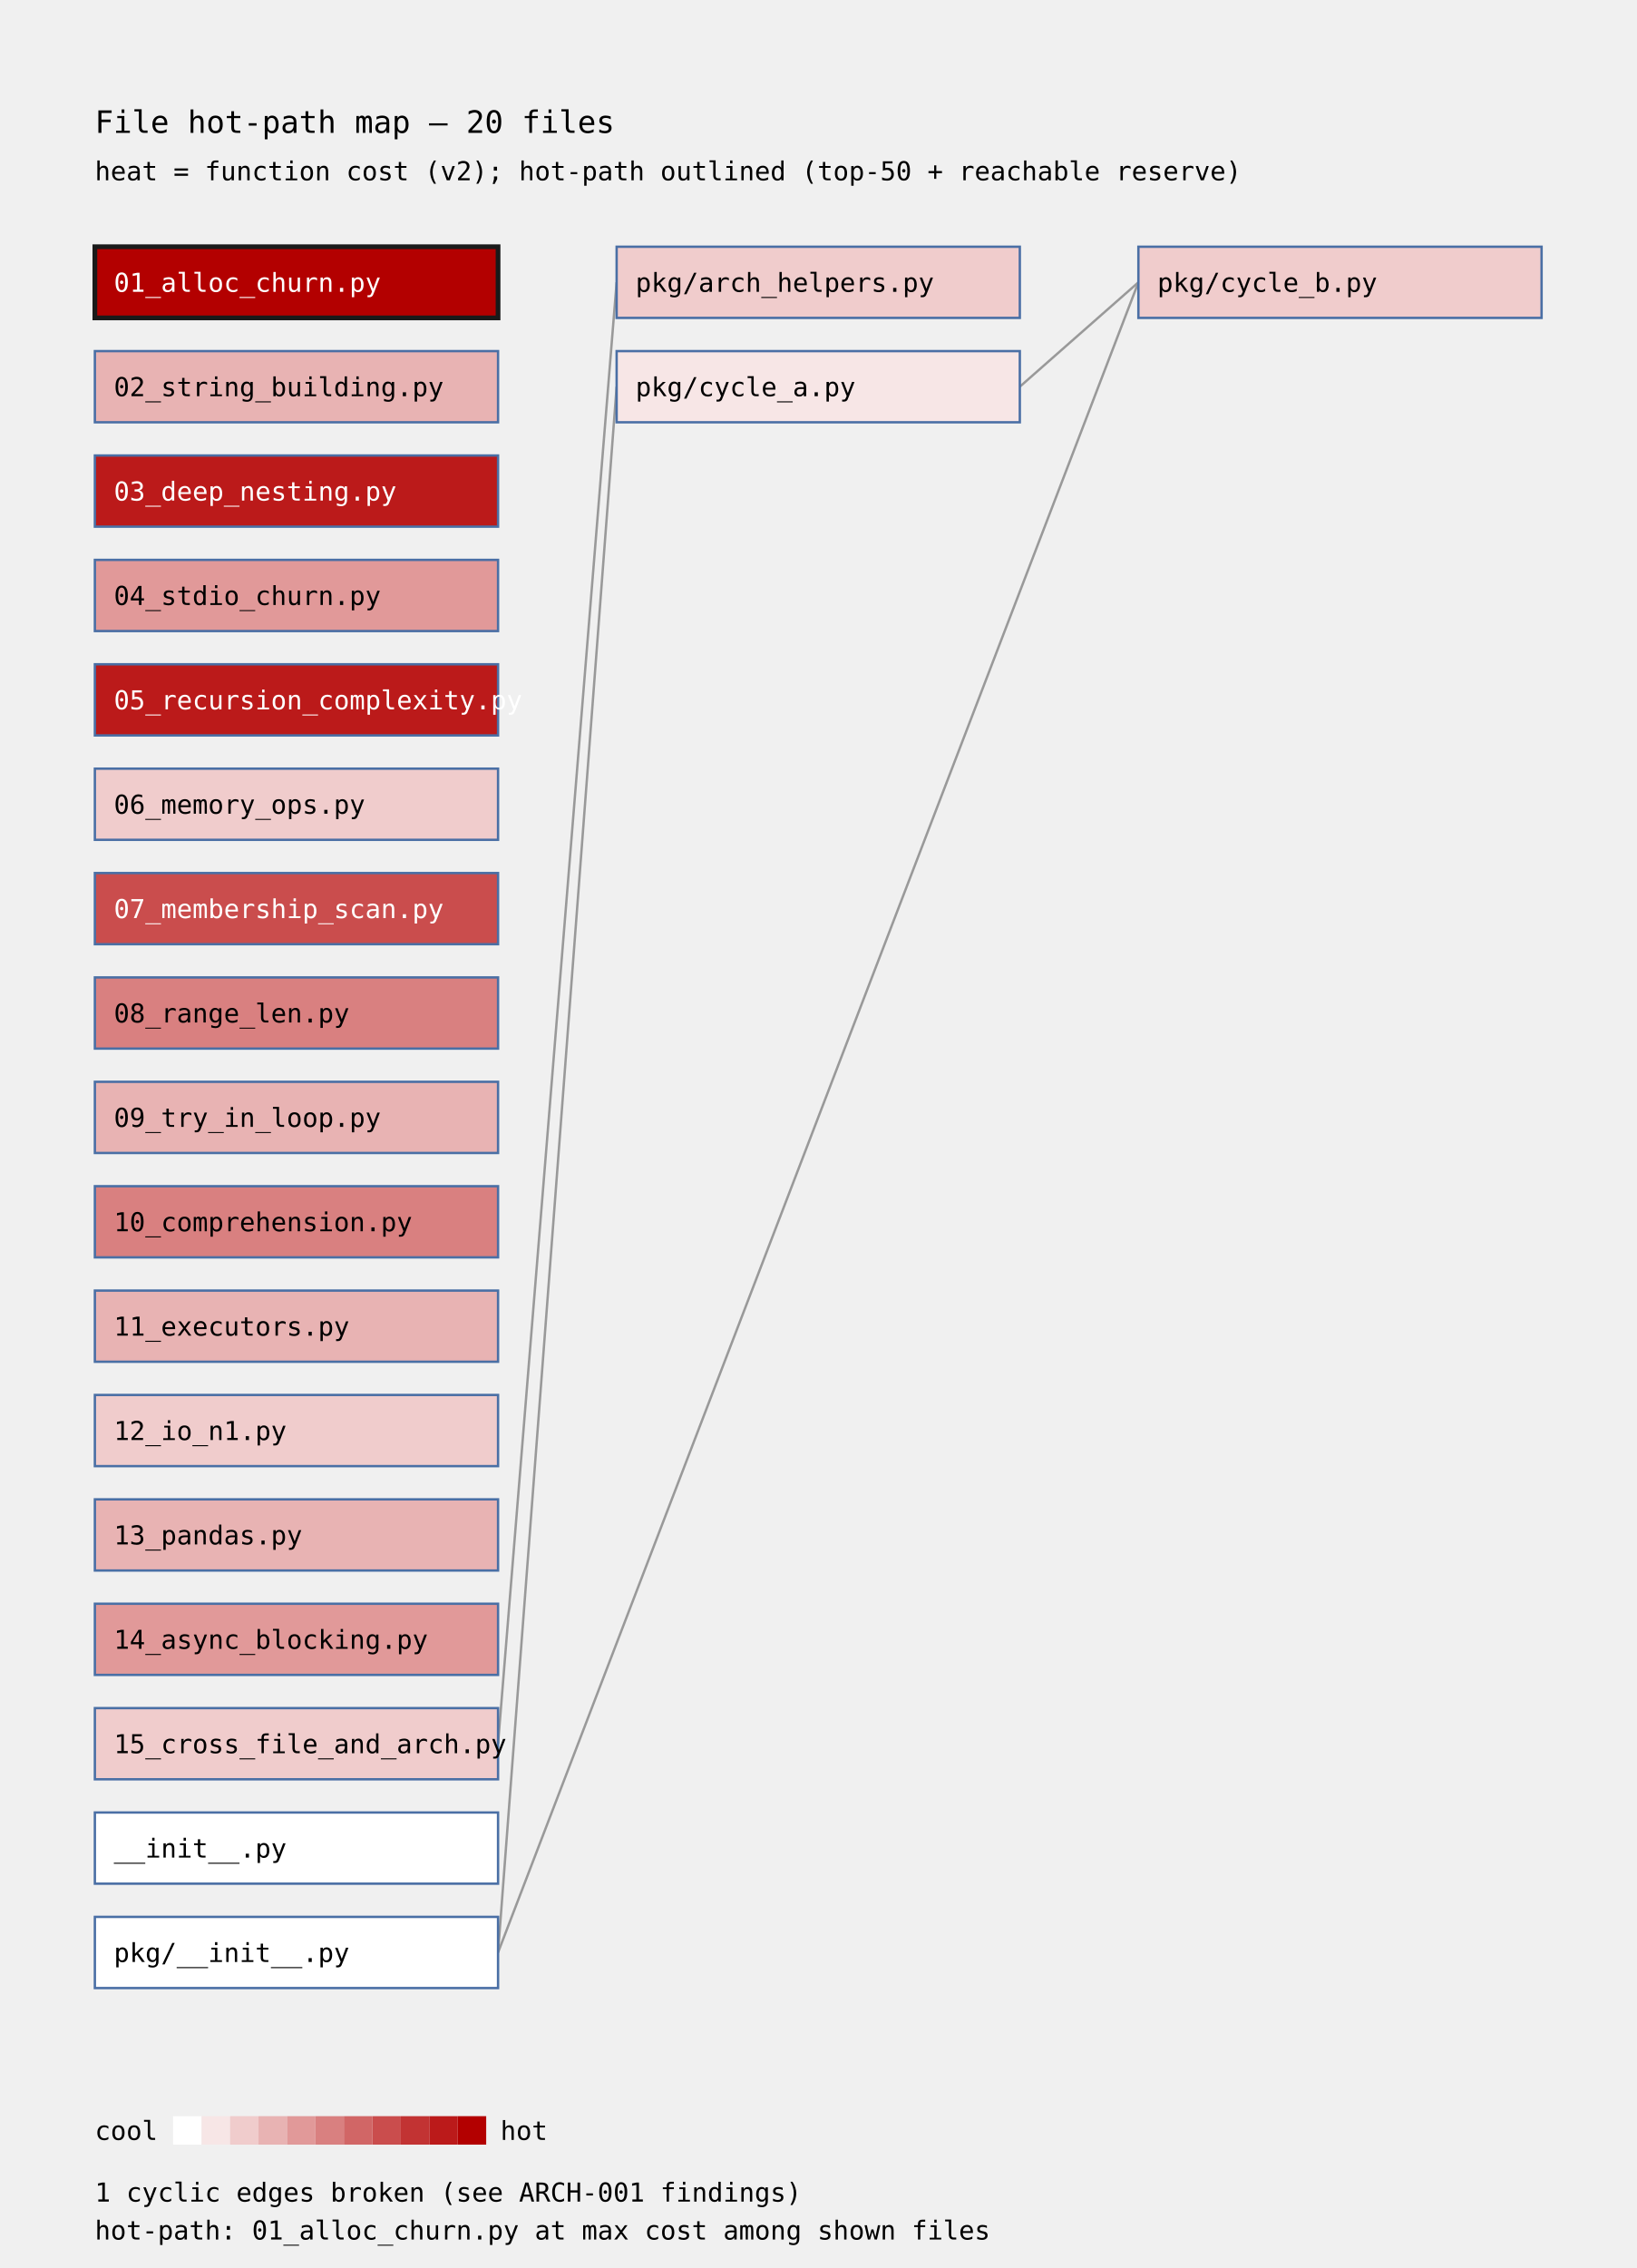
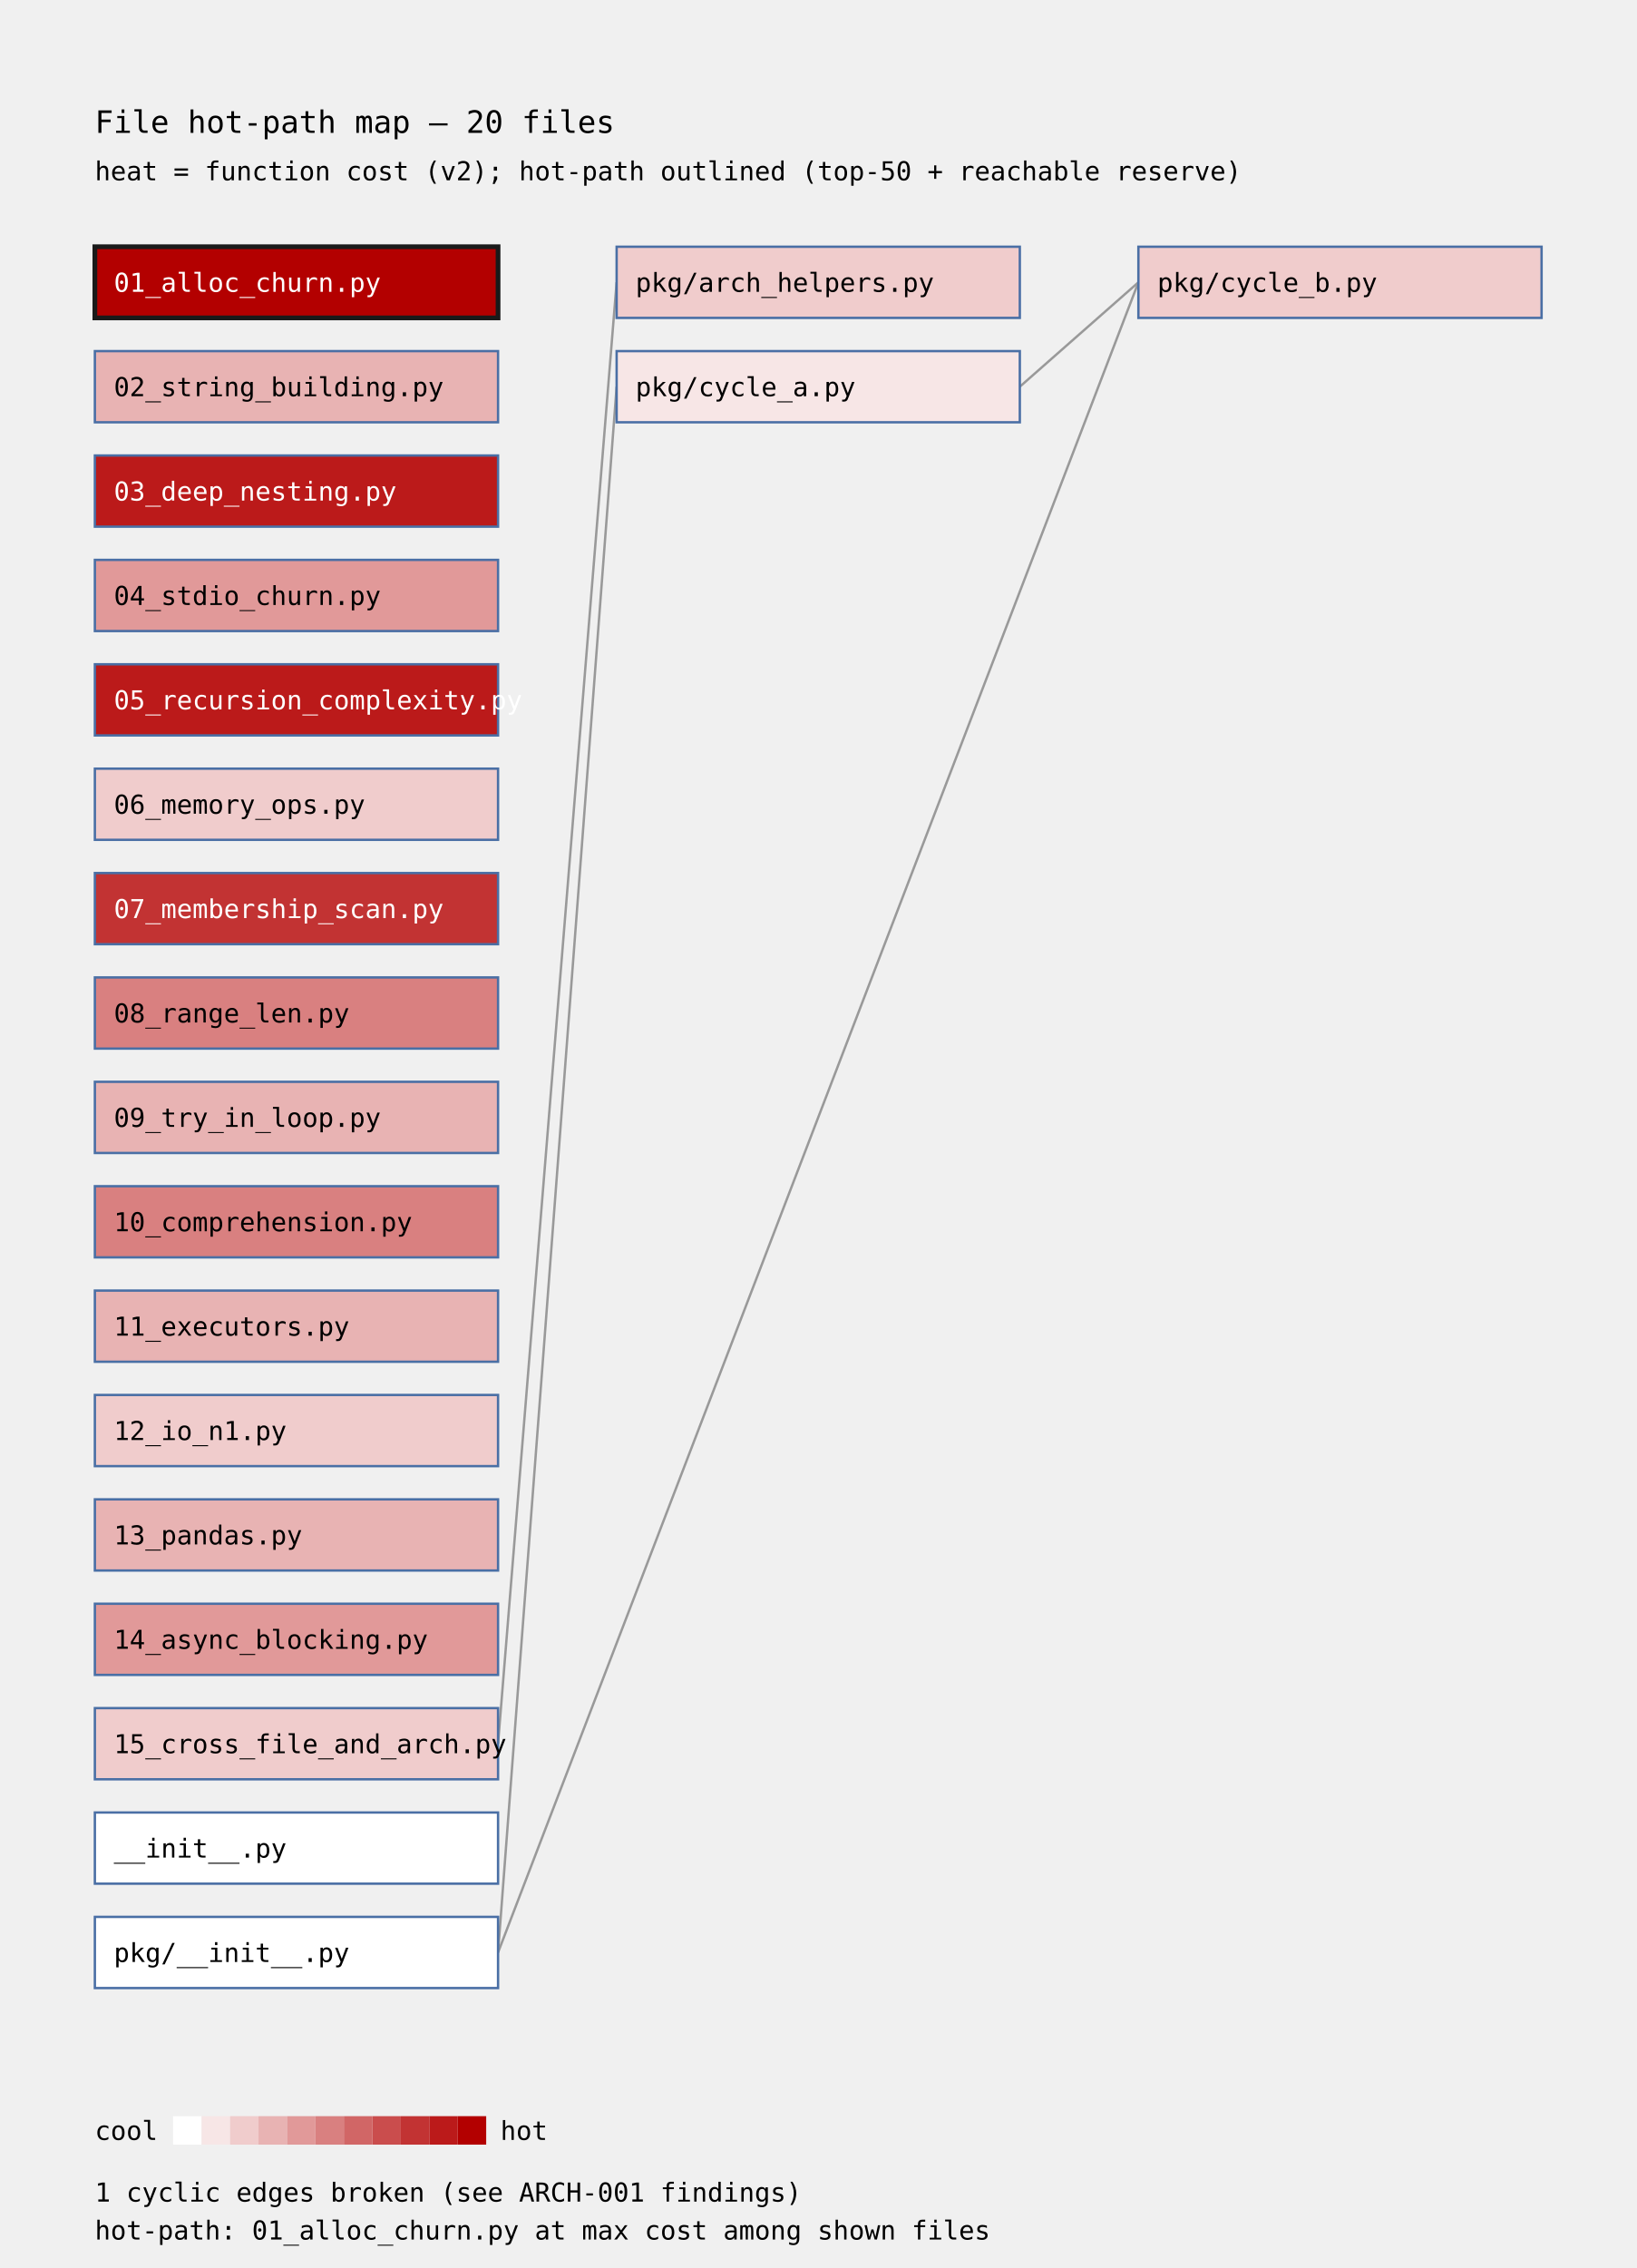
<svg xmlns="http://www.w3.org/2000/svg" width="690" height="956" viewBox="0 0 690 956">
  <text x="40" y="56" font-family="monospace" font-size="13">File hot-path map — 20 files</text>
  <text x="40" y="76" font-family="monospace" font-size="11">heat = function cost (v2); hot-path outlined (top-50 + reachable reserve)</text>
  <g stroke="#999999" stroke-width="1">
    <line x1="210" y1="735" x2="260" y2="119" />
    <line x1="210" y1="823" x2="260" y2="163" />
    <line x1="210" y1="823" x2="480" y2="119" />
    <line x1="430" y1="163" x2="480" y2="119" />
  </g>
  <g font-family="monospace" font-size="11">
    <rect x="40" y="104" width="170" height="30" fill="#b30000" stroke="#1a1a1a" stroke-width="2" />
    <text x="48" y="123" fill="#ffffff">01_alloc_churn.py</text>
    <rect x="40" y="148" width="170" height="30" fill="#e8b3b3" stroke="#4a6fa5" stroke-width="1" />
    <text x="48" y="167">02_string_building.py</text>
    <rect x="40" y="192" width="170" height="30" fill="#bb1a1a" stroke="#4a6fa5" stroke-width="1" />
    <text x="48" y="211" fill="#ffffff">03_deep_nesting.py</text>
    <rect x="40" y="236" width="170" height="30" fill="#e19999" stroke="#4a6fa5" stroke-width="1" />
    <text x="48" y="255">04_stdio_churn.py</text>
    <rect x="40" y="280" width="170" height="30" fill="#bb1a1a" stroke="#4a6fa5" stroke-width="1" />
    <text x="48" y="299" fill="#ffffff">05_recursion_complexity.py</text>
    <rect x="40" y="324" width="170" height="30" fill="#f0cccc" stroke="#4a6fa5" stroke-width="1" />
    <text x="48" y="343">06_memory_ops.py</text>
-     <rect x="40" y="368" width="170" height="30" fill="#ca4d4d" stroke="#4a6fa5" stroke-width="1" />
+     <rect x="40" y="368" width="170" height="30" fill="#c23333" stroke="#4a6fa5" stroke-width="1" />
    <text x="48" y="387" fill="#ffffff">07_membership_scan.py</text>
    <rect x="40" y="412" width="170" height="30" fill="#d98080" stroke="#4a6fa5" stroke-width="1" />
    <text x="48" y="431">08_range_len.py</text>
    <rect x="40" y="456" width="170" height="30" fill="#e8b3b3" stroke="#4a6fa5" stroke-width="1" />
    <text x="48" y="475">09_try_in_loop.py</text>
    <rect x="40" y="500" width="170" height="30" fill="#d98080" stroke="#4a6fa5" stroke-width="1" />
    <text x="48" y="519">10_comprehension.py</text>
    <rect x="40" y="544" width="170" height="30" fill="#e8b3b3" stroke="#4a6fa5" stroke-width="1" />
    <text x="48" y="563">11_executors.py</text>
    <rect x="40" y="588" width="170" height="30" fill="#f0cccc" stroke="#4a6fa5" stroke-width="1" />
    <text x="48" y="607">12_io_n1.py</text>
    <rect x="40" y="632" width="170" height="30" fill="#e8b3b3" stroke="#4a6fa5" stroke-width="1" />
    <text x="48" y="651">13_pandas.py</text>
    <rect x="40" y="676" width="170" height="30" fill="#e19999" stroke="#4a6fa5" stroke-width="1" />
    <text x="48" y="695">14_async_blocking.py</text>
    <rect x="40" y="720" width="170" height="30" fill="#f0cccc" stroke="#4a6fa5" stroke-width="1" />
    <text x="48" y="739">15_cross_file_and_arch.py</text>
    <rect x="40" y="764" width="170" height="30" fill="#ffffff" stroke="#4a6fa5" stroke-width="1" />
    <text x="48" y="783">__init__.py</text>
    <rect x="40" y="808" width="170" height="30" fill="#ffffff" stroke="#4a6fa5" stroke-width="1" />
    <text x="48" y="827">pkg/__init__.py</text>
    <rect x="260" y="104" width="170" height="30" fill="#f0cccc" stroke="#4a6fa5" stroke-width="1" />
    <text x="268" y="123">pkg/arch_helpers.py</text>
    <rect x="260" y="148" width="170" height="30" fill="#f7e6e6" stroke="#4a6fa5" stroke-width="1" />
    <text x="268" y="167">pkg/cycle_a.py</text>
    <rect x="480" y="104" width="170" height="30" fill="#f0cccc" stroke="#4a6fa5" stroke-width="1" />
    <text x="488" y="123">pkg/cycle_b.py</text>
  </g>
  <text x="40" y="902" font-family="monospace" font-size="11">cool</text>
  <rect x="73" y="892" width="12" height="12" fill="#ffffff" />
  <rect x="85" y="892" width="12" height="12" fill="#f7e6e6" />
  <rect x="97" y="892" width="12" height="12" fill="#f0cccc" />
  <rect x="109" y="892" width="12" height="12" fill="#e8b3b3" />
  <rect x="121" y="892" width="12" height="12" fill="#e19999" />
  <rect x="133" y="892" width="12" height="12" fill="#d98080" />
  <rect x="145" y="892" width="12" height="12" fill="#d16666" />
  <rect x="157" y="892" width="12" height="12" fill="#ca4d4d" />
  <rect x="169" y="892" width="12" height="12" fill="#c23333" />
  <rect x="181" y="892" width="12" height="12" fill="#bb1a1a" />
  <rect x="193" y="892" width="12" height="12" fill="#b30000" />
  <text x="211" y="902" font-family="monospace" font-size="11">hot</text>
  <text x="40" y="944" font-family="monospace" font-size="11">hot-path: 01_alloc_churn.py at max cost among shown files</text>
  <text x="40" y="928" font-family="monospace" font-size="11">1 cyclic edges broken (see ARCH-001 findings)</text>
</svg>
